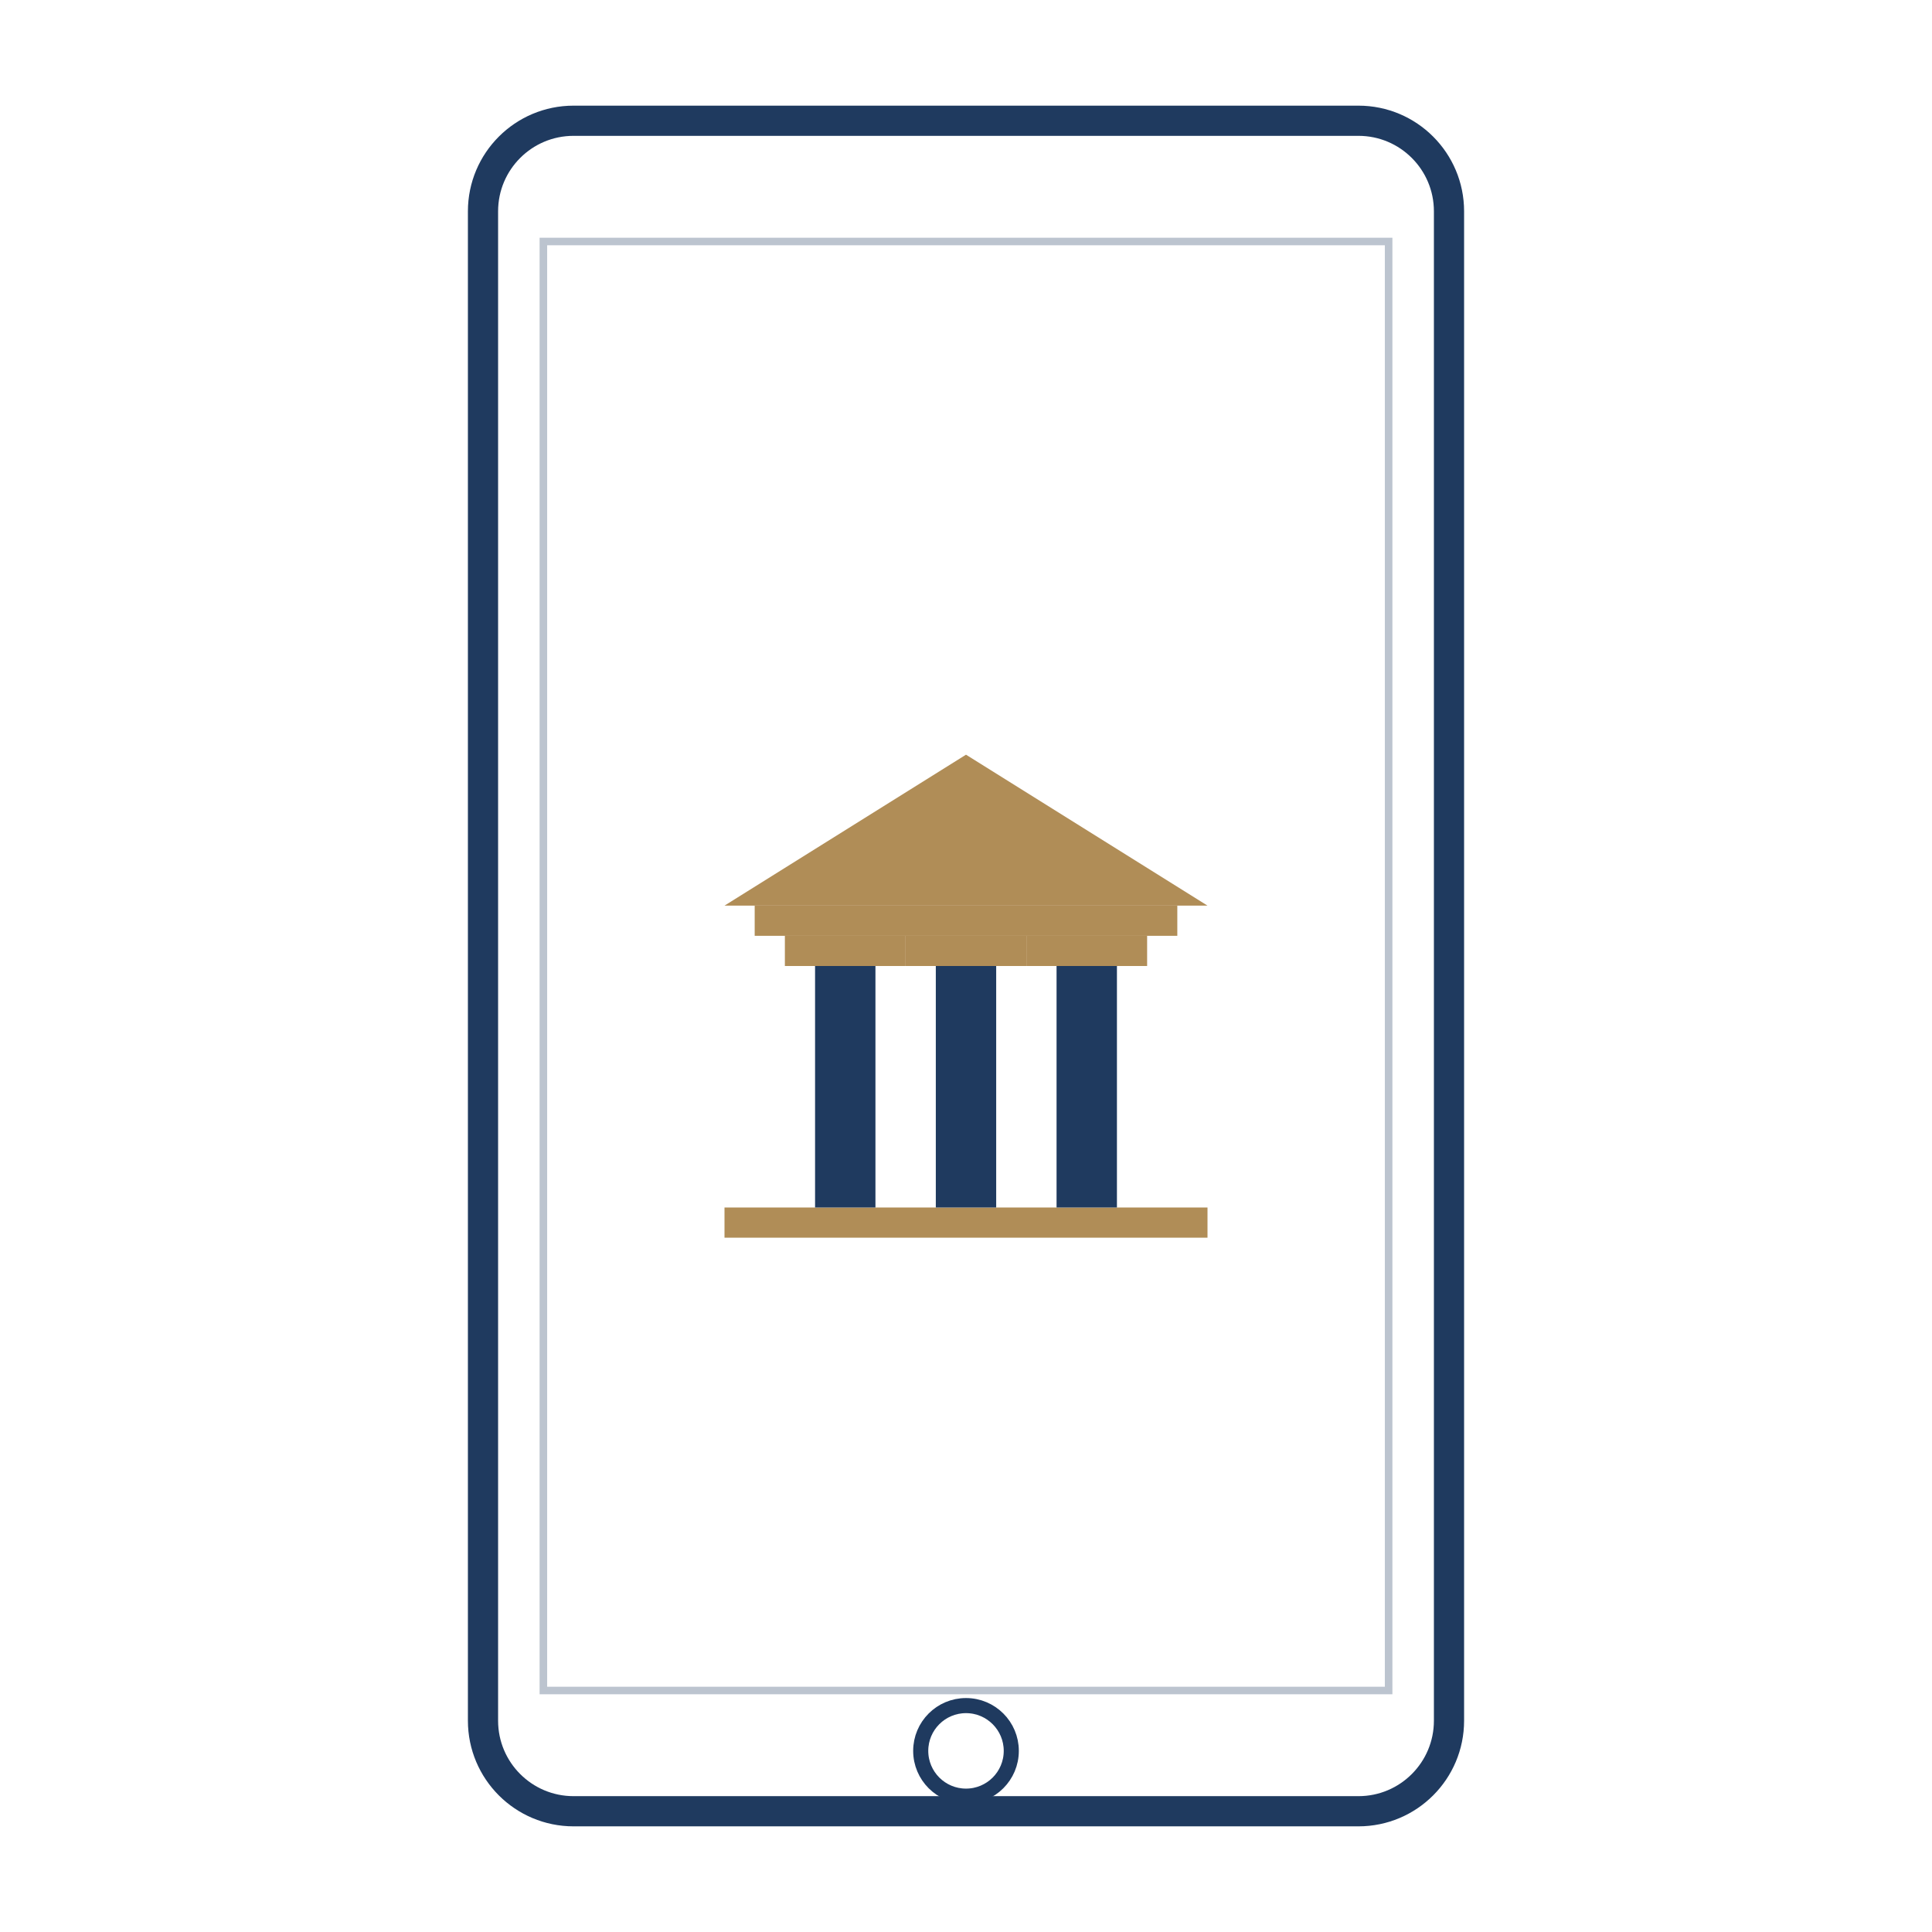
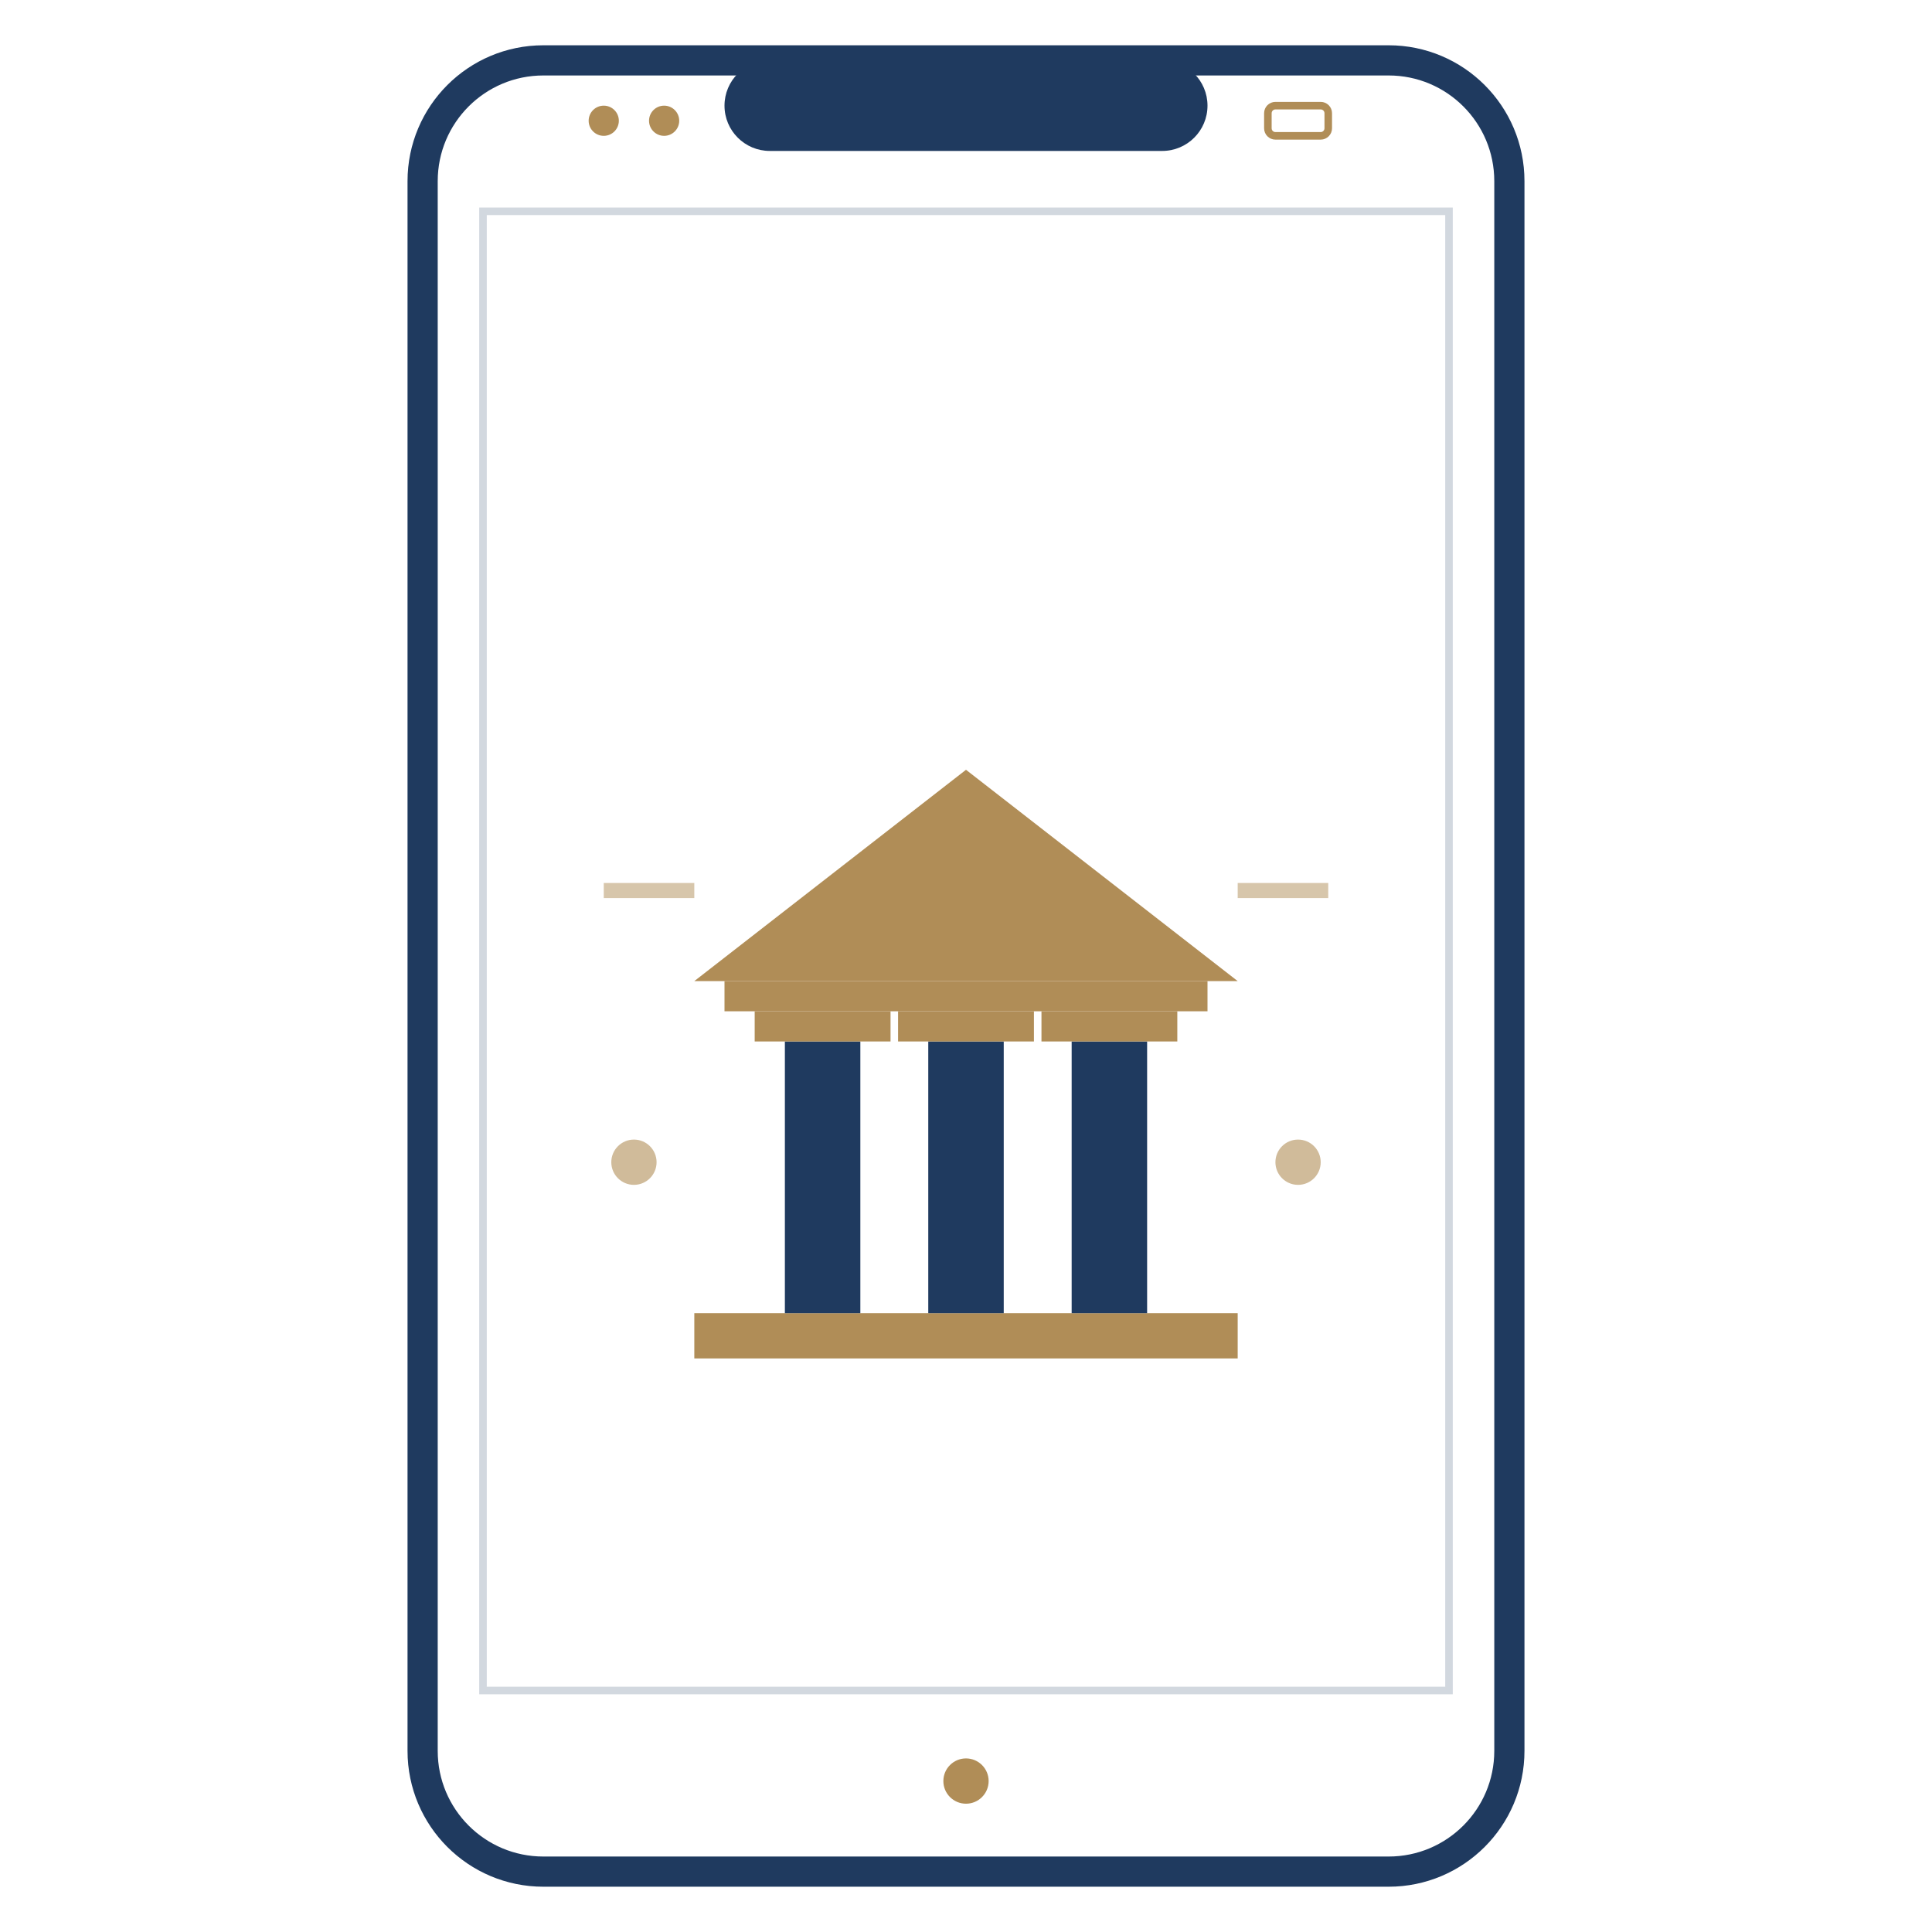
<svg xmlns="http://www.w3.org/2000/svg" width="256" height="256" viewBox="0 0 256 256">
  <defs>
    <style>
      .primary { fill: #1F3A5F; }
      .accent { fill: #B08D57; }
+       .device { fill: none; stroke: #1F3A5F; stroke-width: 4; }
    </style>
  </defs>
-   <rect x="64" y="16" width="128" height="224" rx="12" fill="none" stroke="#1F3A5F" stroke-width="4" />
-   <rect x="72" y="32" width="112" height="192" fill="none" stroke="#1F3A5F" stroke-width="1" opacity="0.3" />
-   <circle cx="128" cy="232" r="6" fill="none" stroke="#1F3A5F" stroke-width="2" />
-   <g transform="translate(128, 120)">
-     <rect x="-32" y="40" width="64" height="4" class="accent" />
-     <rect x="-20" y="8" width="8" height="32" class="primary" />
-     <rect x="-4" y="8" width="8" height="32" class="primary" />
-     <rect x="12" y="8" width="8" height="32" class="primary" />
-     <rect x="-24" y="4" width="16" height="4" class="accent" />
-     <rect x="-8" y="4" width="16" height="4" class="accent" />
-     <rect x="8" y="4" width="16" height="4" class="accent" />
-     <rect x="-28" y="0" width="56" height="4" class="accent" />
-     <path d="M 0 -20 L 32 0 L -32 0 Z" class="accent" />
+   <rect x="56" y="8" width="144" height="240" rx="16" class="device" />
+   <rect x="96" y="8" width="64" height="12" rx="6" class="primary" />
+   <rect x="64" y="28" width="128" height="196" fill="none" stroke="#1F3A5F" stroke-width="1" opacity="0.2" />
+   <circle cx="80" cy="16" r="2" class="accent" />
+   <circle cx="88" cy="16" r="2" class="accent" />
+   <rect x="168" y="14" width="8" height="4" rx="1" fill="none" stroke="#B08D57" stroke-width="1" />
+   <circle cx="128" cy="236" r="3" class="accent" />
+   <g transform="translate(128, 126)">
+     <rect x="-36" y="48" width="72" height="6" class="accent" />
+     <rect x="-24" y="12" width="10" height="36" class="primary" />
+     <rect x="-5" y="12" width="10" height="36" class="primary" />
+     <rect x="14" y="12" width="10" height="36" class="primary" />
+     <rect x="-28" y="8" width="18" height="4" class="accent" />
+     <rect x="-9" y="8" width="18" height="4" class="accent" />
+     <rect x="10" y="8" width="18" height="4" class="accent" />
+     <rect x="-32" y="4" width="64" height="4" class="accent" />
+     <path d="M 0 -24 L 36 4 L -36 4 Z" class="accent" />
+     <line x1="-48" y1="-8" x2="-36" y2="-8" stroke="#B08D57" stroke-width="2" opacity="0.5" />
+     <line x1="36" y1="-8" x2="48" y2="-8" stroke="#B08D57" stroke-width="2" opacity="0.5" />
+     <circle cx="-44" cy="28" r="3" class="accent" opacity="0.6" />
+     <circle cx="44" cy="28" r="3" class="accent" opacity="0.6" />
  </g>
</svg>
